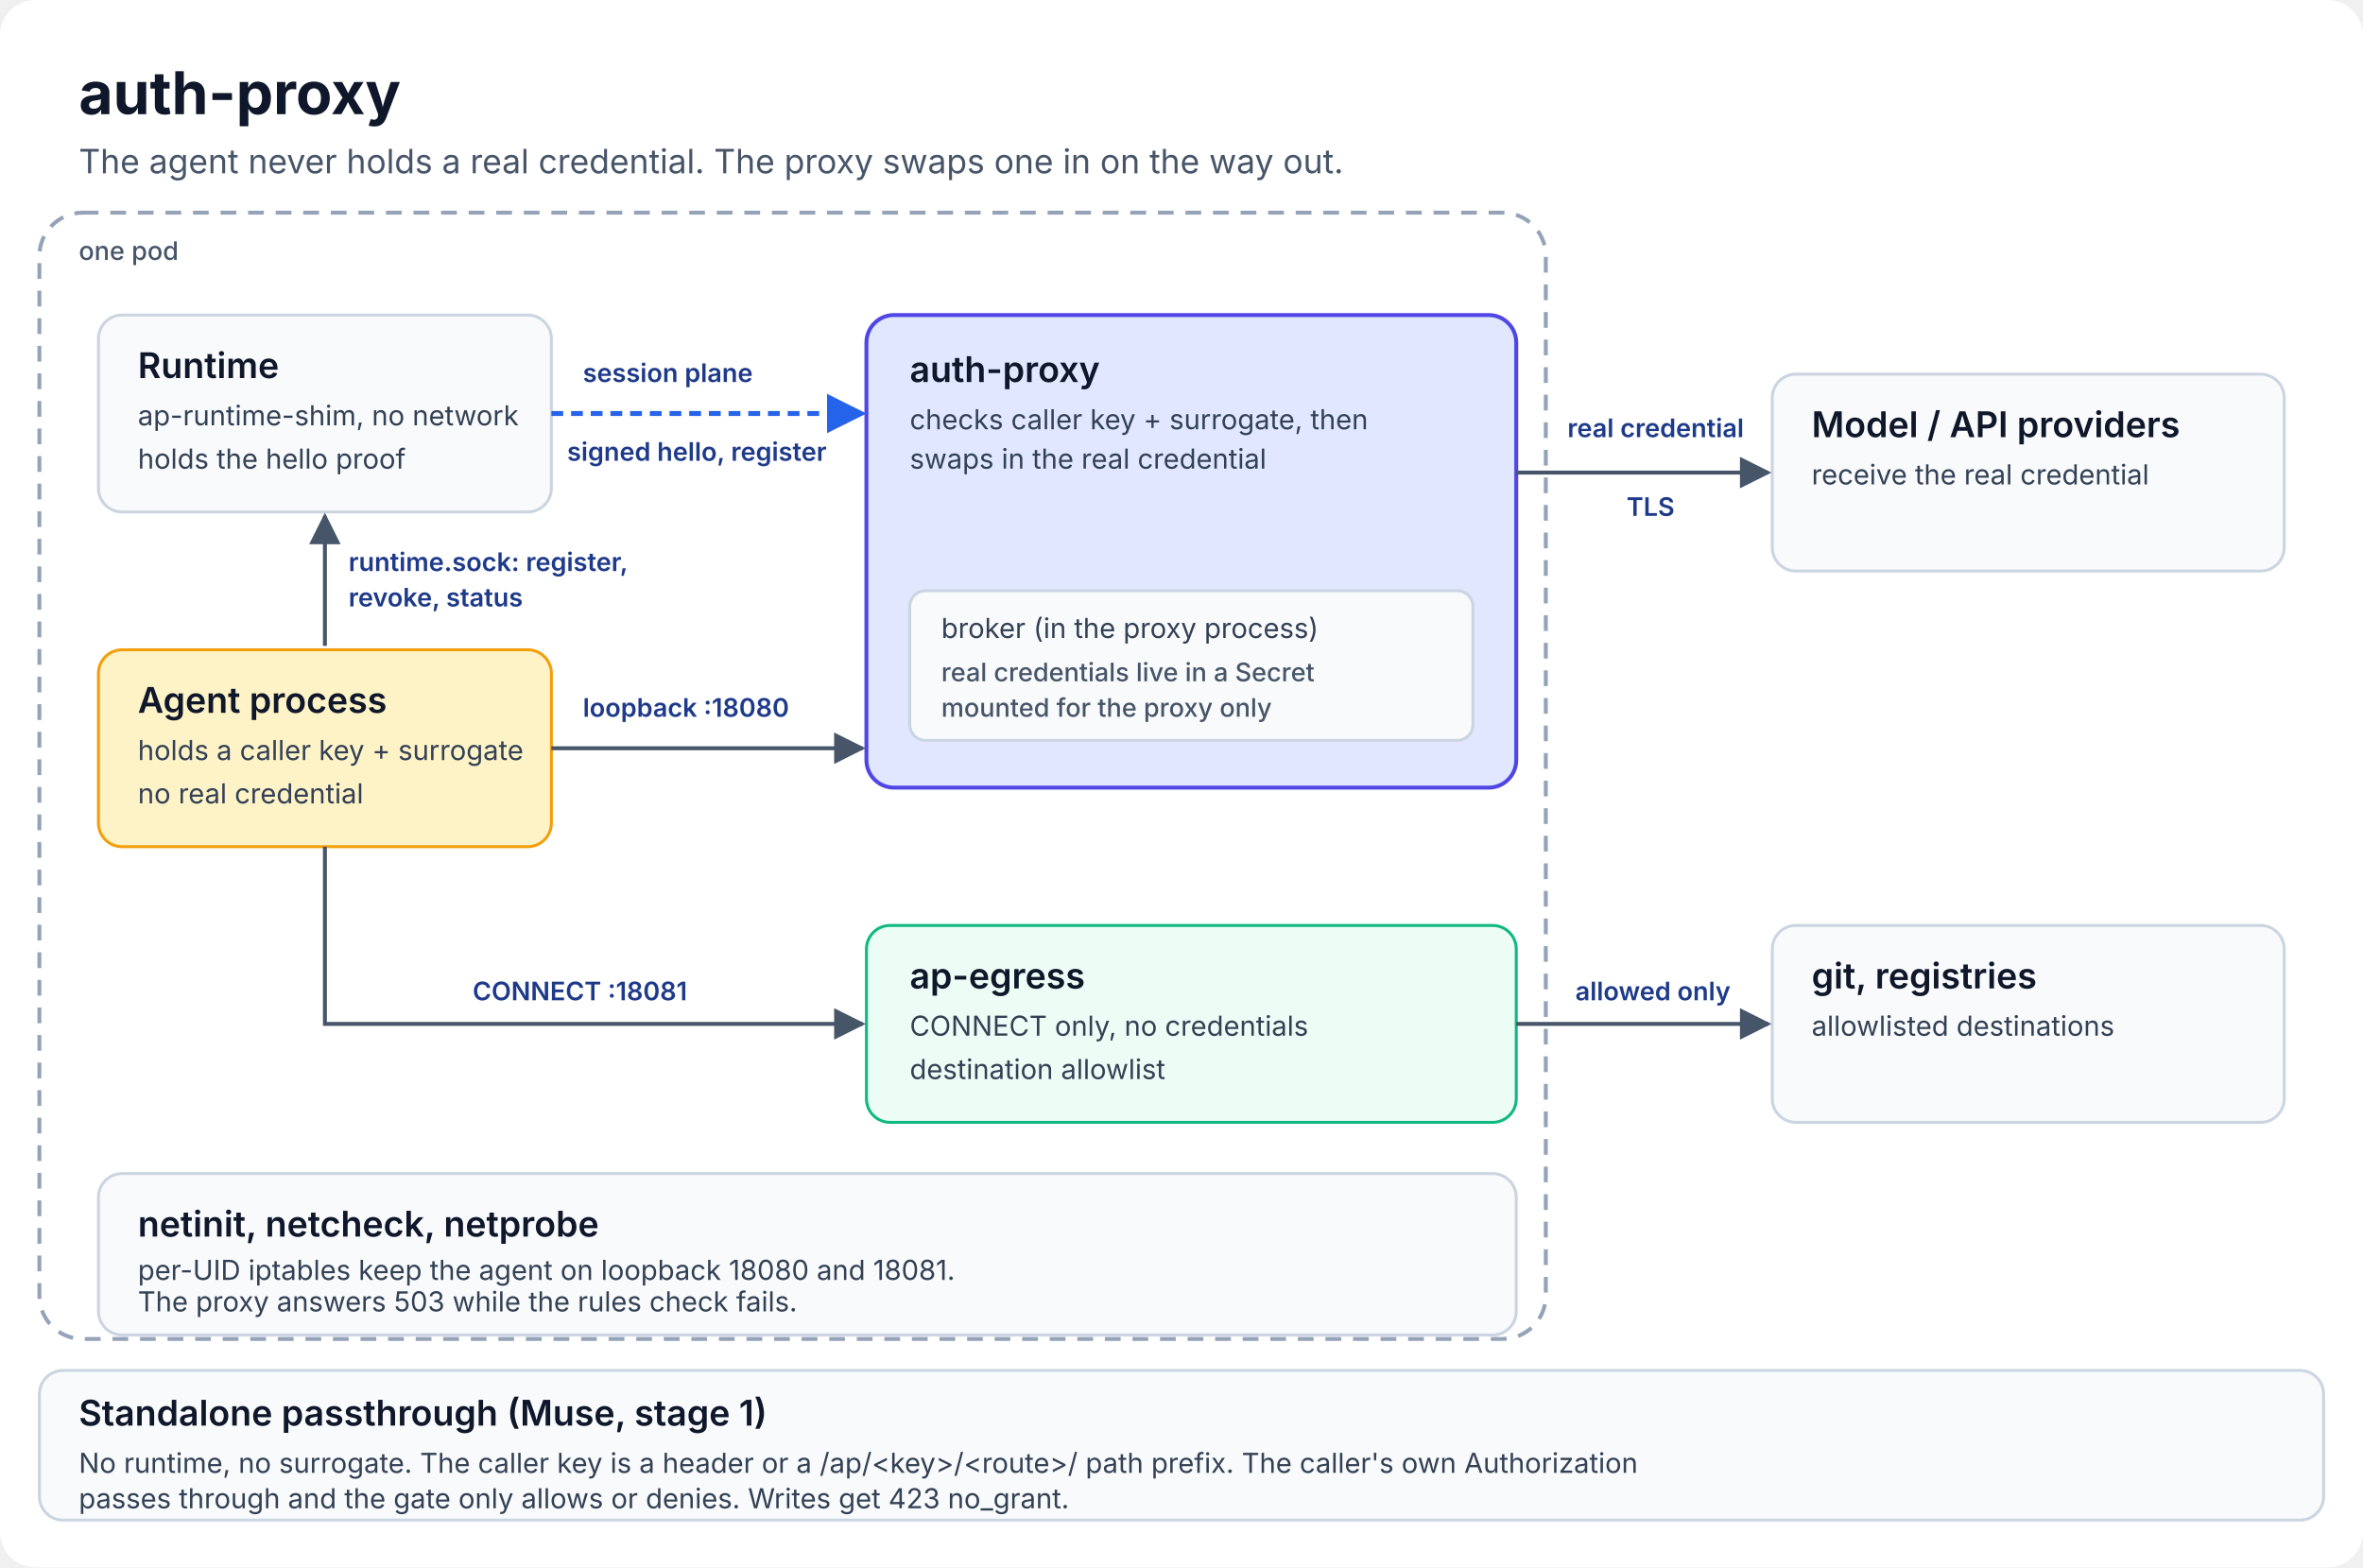
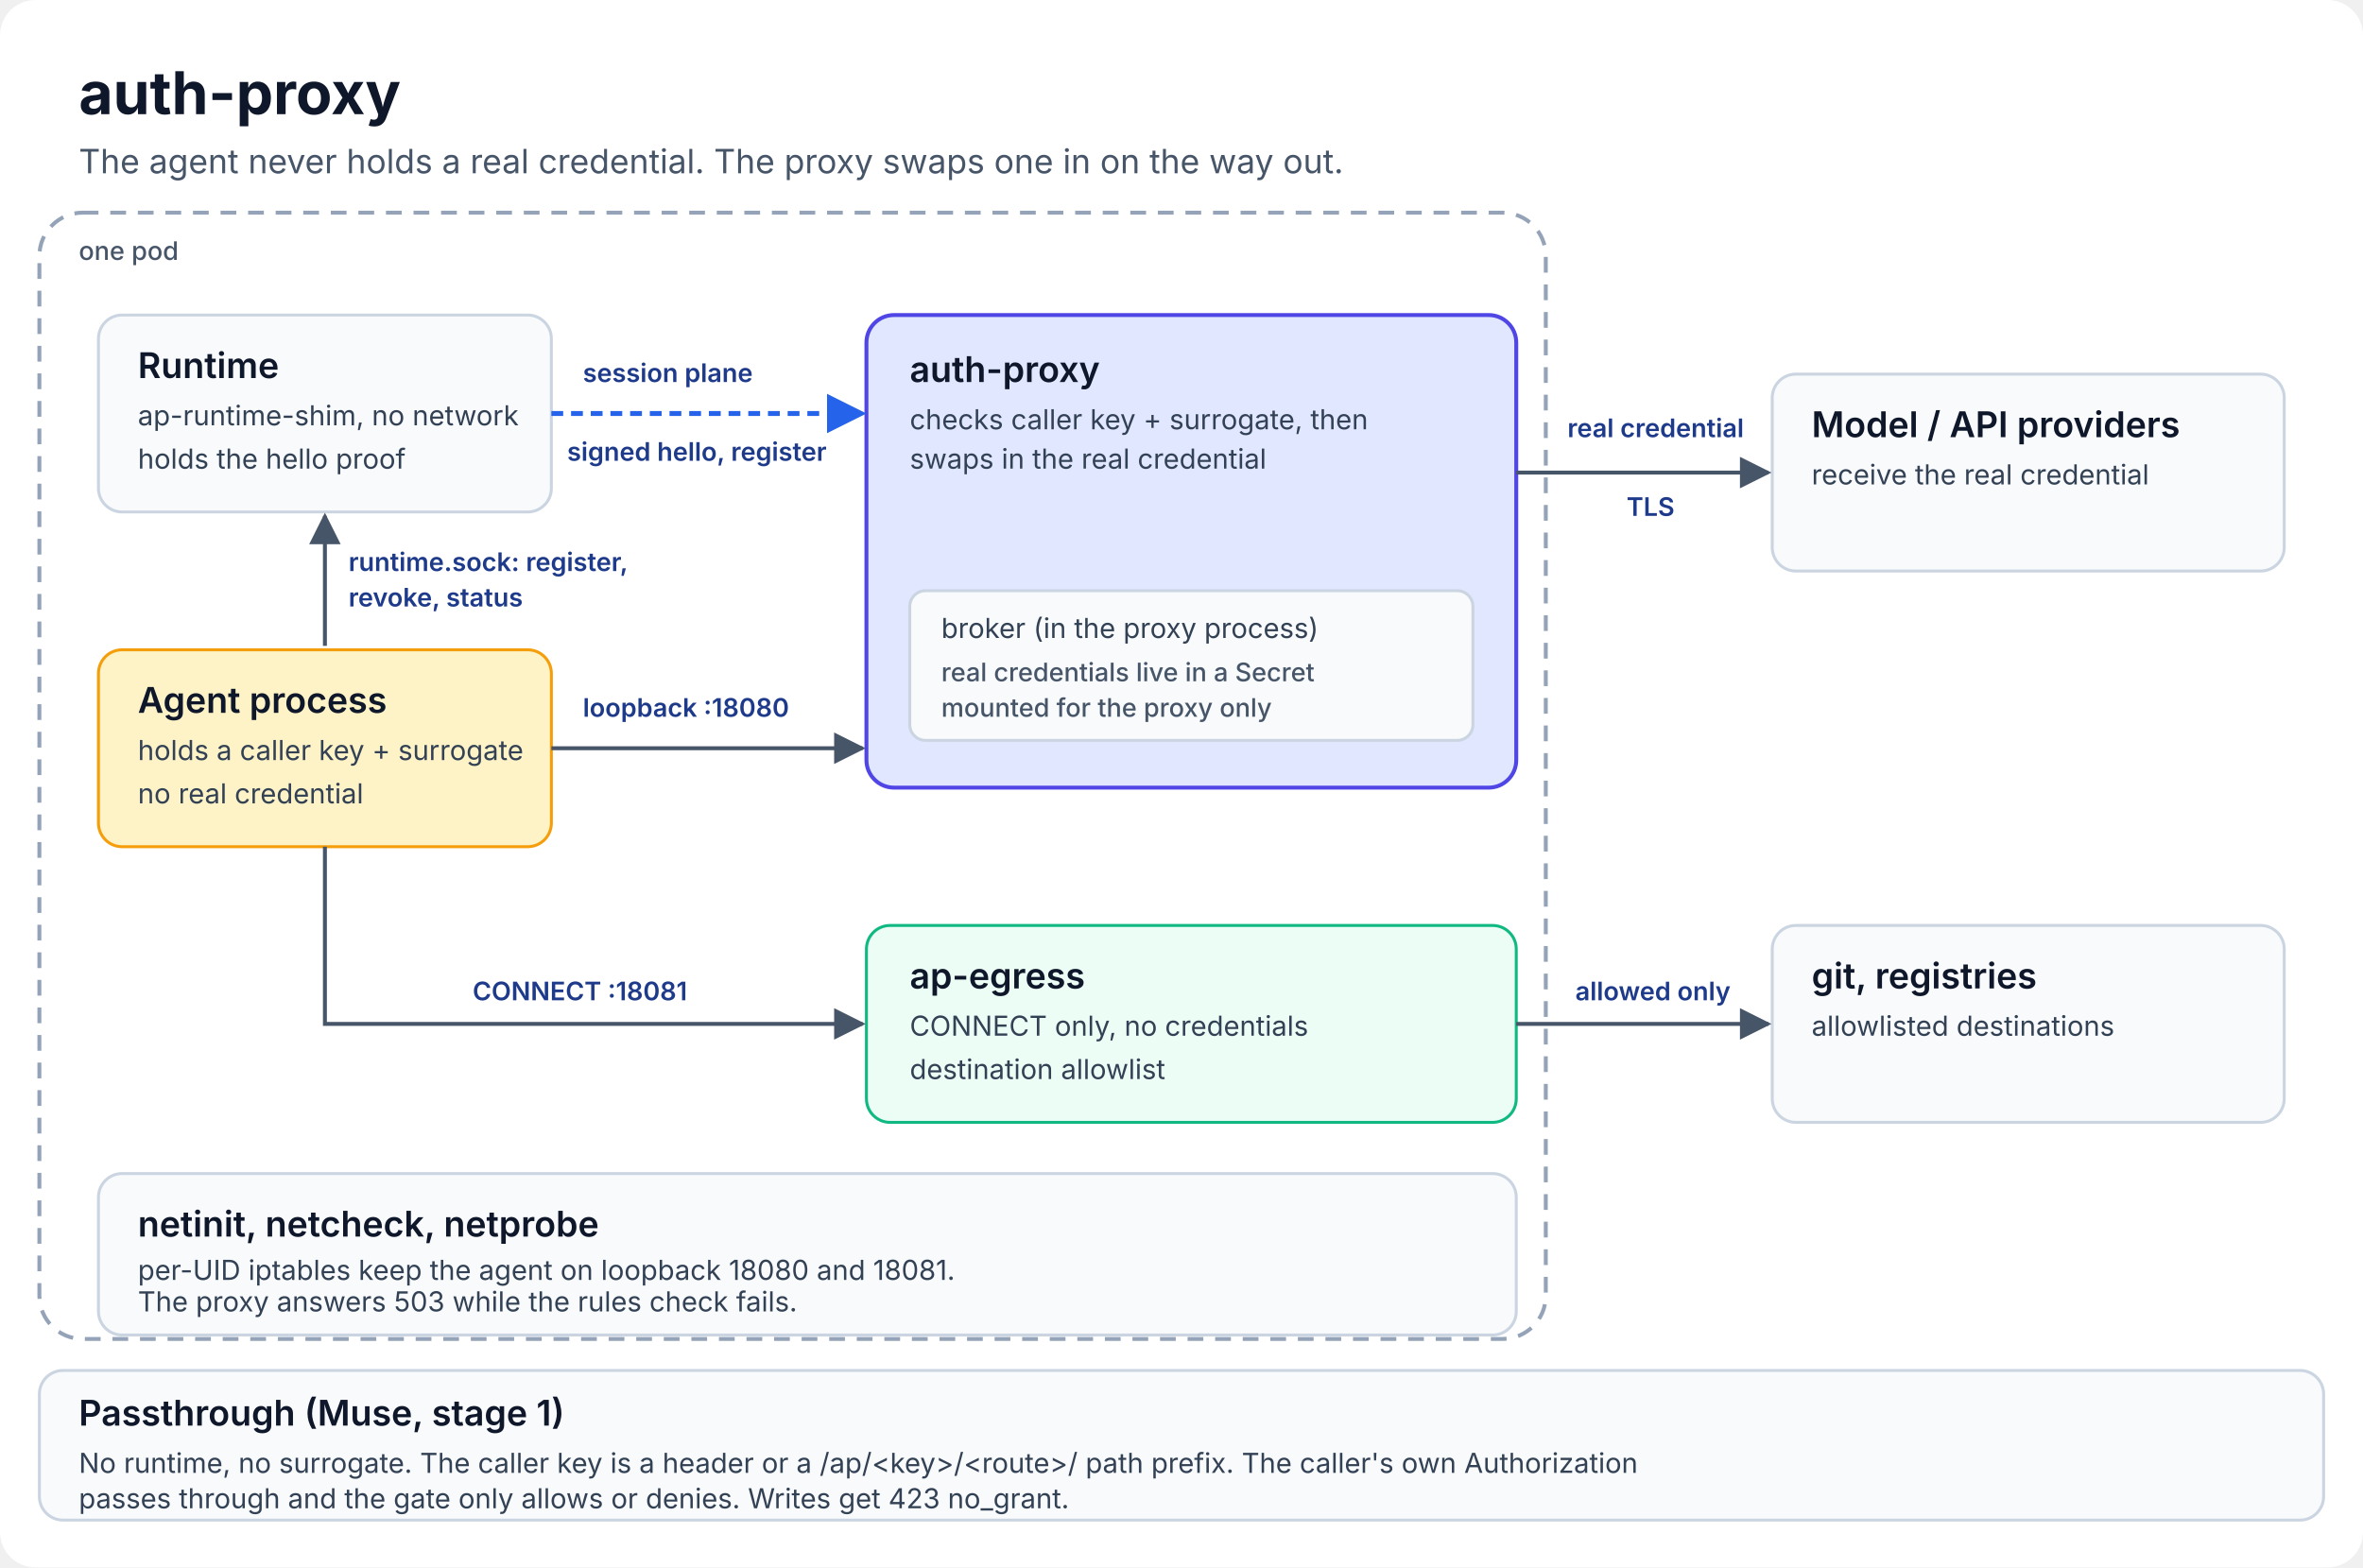
<svg xmlns="http://www.w3.org/2000/svg" viewBox="0 0 1200 796" width="1200" height="796" role="img" aria-labelledby="t d">
  <defs>
    <marker id="ah" viewBox="0 0 10 10" refX="9" refY="5" markerWidth="8" markerHeight="8" orient="auto-start-reverse">
      <path d="M0,0 L10,5 L0,10 z" fill="#475569" />
    </marker>
    <marker id="ahb" viewBox="0 0 10 10" refX="9" refY="5" markerWidth="8" markerHeight="8" orient="auto-start-reverse">
      <path d="M0,0 L10,5 L0,10 z" fill="#2563eb" />
    </marker>
    <style>
      .bg{fill:#ffffff}
      .h1{font:700 30px system-ui,-apple-system,"Segoe UI",sans-serif;fill:#0f172a}
      .sub{font:400 17px system-ui,-apple-system,"Segoe UI",sans-serif;fill:#475569}
      .lbl{font:600 18px system-ui,-apple-system,"Segoe UI",sans-serif;fill:#0f172a}
      .sm{font:400 14px system-ui,-apple-system,"Segoe UI",sans-serif;fill:#334155}
      .xs{font:500 13px system-ui,-apple-system,"Segoe UI",sans-serif;fill:#475569}
      .cap{font:600 13px system-ui,-apple-system,"Segoe UI",sans-serif;fill:#1e3a8a}
      .card{fill:#f8fafc;stroke:#cbd5e1;stroke-width:1.5}
      .agent{fill:#fef3c7;stroke:#f59e0b;stroke-width:1.5}
      .ap{fill:#e0e7ff;stroke:#4f46e5;stroke-width:2}
      .pc{fill:#ecfdf5;stroke:#10b981;stroke-width:1.5}
      .pod{fill:none;stroke:#94a3b8;stroke-width:2;stroke-dasharray:8 6}
      .line{stroke:#475569;stroke-width:2;fill:none}
      .sess{stroke:#2563eb;stroke-width:2.5;fill:none;stroke-dasharray:6 4}
    </style>
  </defs>
  <rect class="bg" x="0" y="0" width="1200" height="796" rx="18" />
  <text class="h1" x="40" y="58">auth-proxy</text>
  <text class="sub" x="40" y="88">The agent never holds a real credential. The proxy swaps one in on the way out.</text>
  <rect class="pod" x="20" y="108" width="765" height="572" rx="22" />
  <text class="xs" x="40" y="132">one pod</text>
  <rect class="card" x="50" y="160" width="230" height="100" rx="12" />
  <text class="lbl" x="70" y="192">Runtime</text>
  <text class="sm" x="70" y="216">ap-runtime-shim, no network</text>
  <text class="sm" x="70" y="238">holds the hello proof</text>
  <rect class="agent" x="50" y="330" width="230" height="100" rx="12" />
  <text class="lbl" x="70" y="362">Agent process</text>
  <text class="sm" x="70" y="386">holds a caller key + surrogate</text>
  <text class="sm" x="70" y="408">no real credential</text>
  <rect class="ap" x="440" y="160" width="330" height="240" rx="14" />
  <text class="lbl" x="462" y="194">auth-proxy</text>
  <text class="sm" x="462" y="218">checks caller key + surrogate, then</text>
  <text class="sm" x="462" y="238">swaps in the real credential</text>
  <rect class="card" x="462" y="300" width="286" height="76" rx="8" />
  <text class="sm" x="478" y="324">broker (in the proxy process)</text>
  <text class="xs" x="478" y="346">real credentials live in a Secret</text>
  <text class="xs" x="478" y="364">mounted for the proxy only</text>
  <rect class="pc" x="440" y="470" width="330" height="100" rx="12" />
  <text class="lbl" x="462" y="502">ap-egress</text>
  <text class="sm" x="462" y="526">CONNECT only, no credentials</text>
  <text class="sm" x="462" y="548">destination allowlist</text>
  <rect class="card" x="900" y="190" width="260" height="100" rx="12" />
  <text class="lbl" x="920" y="222">Model / API providers</text>
  <text class="sm" x="920" y="246">receive the real credential</text>
  <rect class="card" x="900" y="470" width="260" height="100" rx="12" />
  <text class="lbl" x="920" y="502">git, registries</text>
  <text class="sm" x="920" y="526">allowlisted destinations</text>
  <path class="sess" d="M280,210 L438,210" marker-end="url(#ahb)" />
  <text class="cap" x="296" y="194">session plane</text>
  <text class="cap" x="288" y="234">signed hello, register</text>
  <path class="line" d="M165,328 L165,262" marker-end="url(#ah)" />
  <text class="cap" x="177" y="290">runtime.sock: register,</text>
  <text class="cap" x="177" y="308">revoke, status</text>
  <path class="line" d="M280,380 L438,380" marker-end="url(#ah)" />
  <text class="cap" x="296" y="364">loopback :18080</text>
  <path class="line" d="M770,240 L898,240" marker-end="url(#ah)" />
  <text class="cap" x="796" y="222">real credential</text>
  <text class="cap" x="826" y="262">TLS</text>
  <path class="line" d="M165,430 L165,520 L438,520" marker-end="url(#ah)" />
  <text class="cap" x="240" y="508">CONNECT :18081</text>
  <path class="line" d="M770,520 L898,520" marker-end="url(#ah)" />
  <text class="cap" x="800" y="508">allowed only</text>
  <rect class="card" x="50" y="596" width="720" height="82" rx="12" />
  <text class="lbl" x="70" y="628">netinit, netcheck, netprobe</text>
  <text class="sm" x="70" y="650">per-UID iptables keep the agent on loopback 18080 and 18081.</text>
  <text class="sm" x="70" y="666">The proxy answers 503 while the rules check fails.</text>
  <rect class="card" x="20" y="696" width="1160" height="76" rx="12" />
-   <text class="lbl" x="40" y="724">Standalone passthrough (Muse, stage 1)</text>
+   <text class="lbl" x="40" y="724">Passthrough (Muse, stage 1)</text>
  <text class="sm" x="40" y="748">No runtime, no surrogate. The caller key is a header or a /ap/&lt;key&gt;/&lt;route&gt;/ path prefix. The caller's own Authorization</text>
  <text class="sm" x="40" y="766">passes through and the gate only allows or denies. Writes get 423 no_grant.</text>
</svg>
